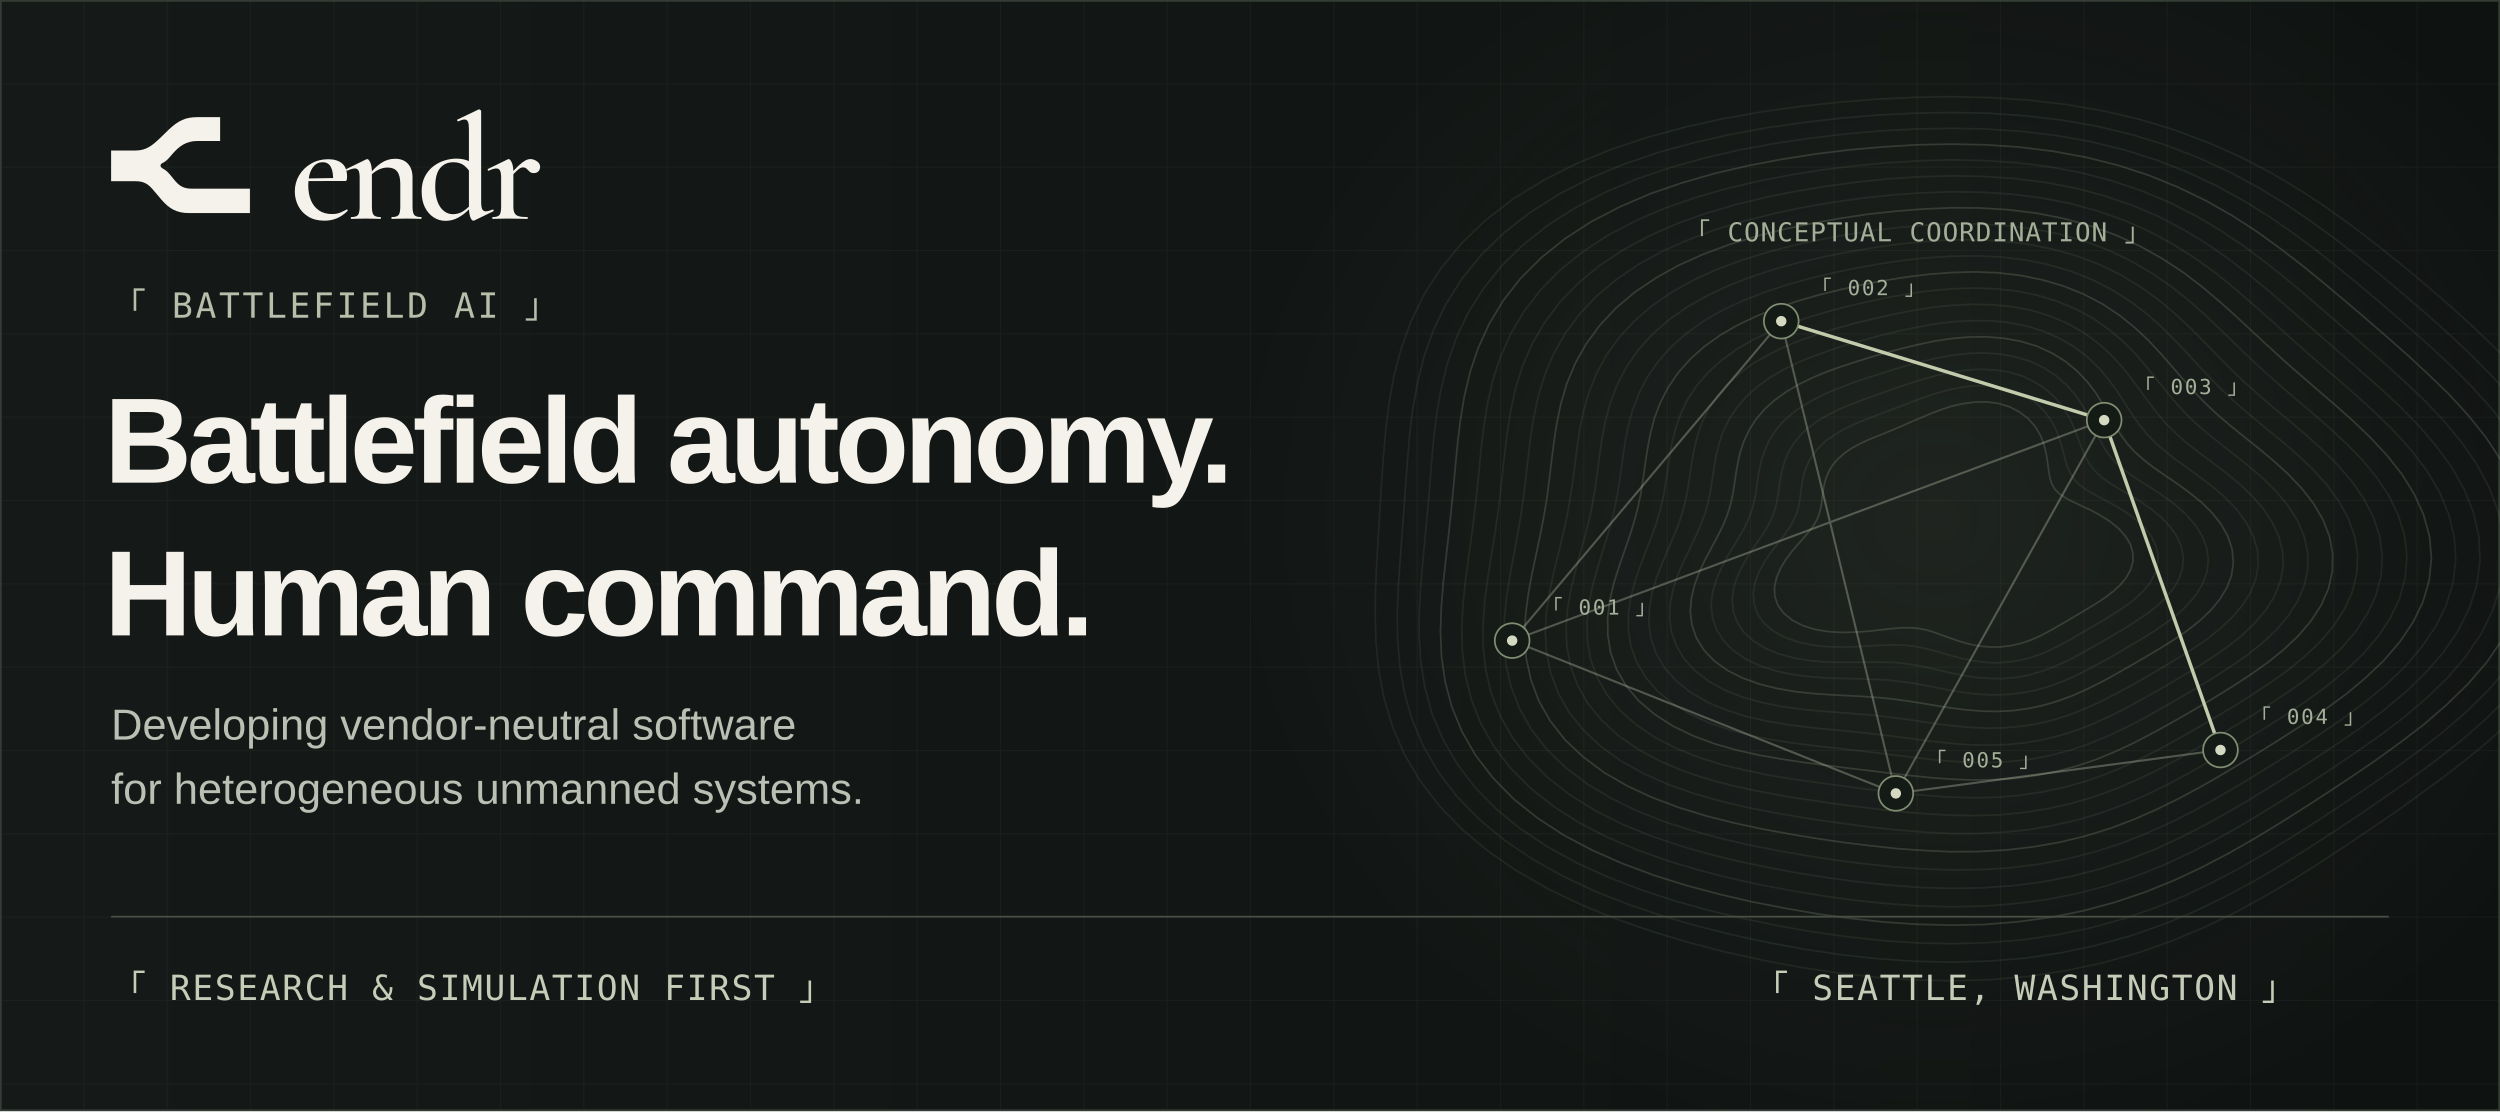
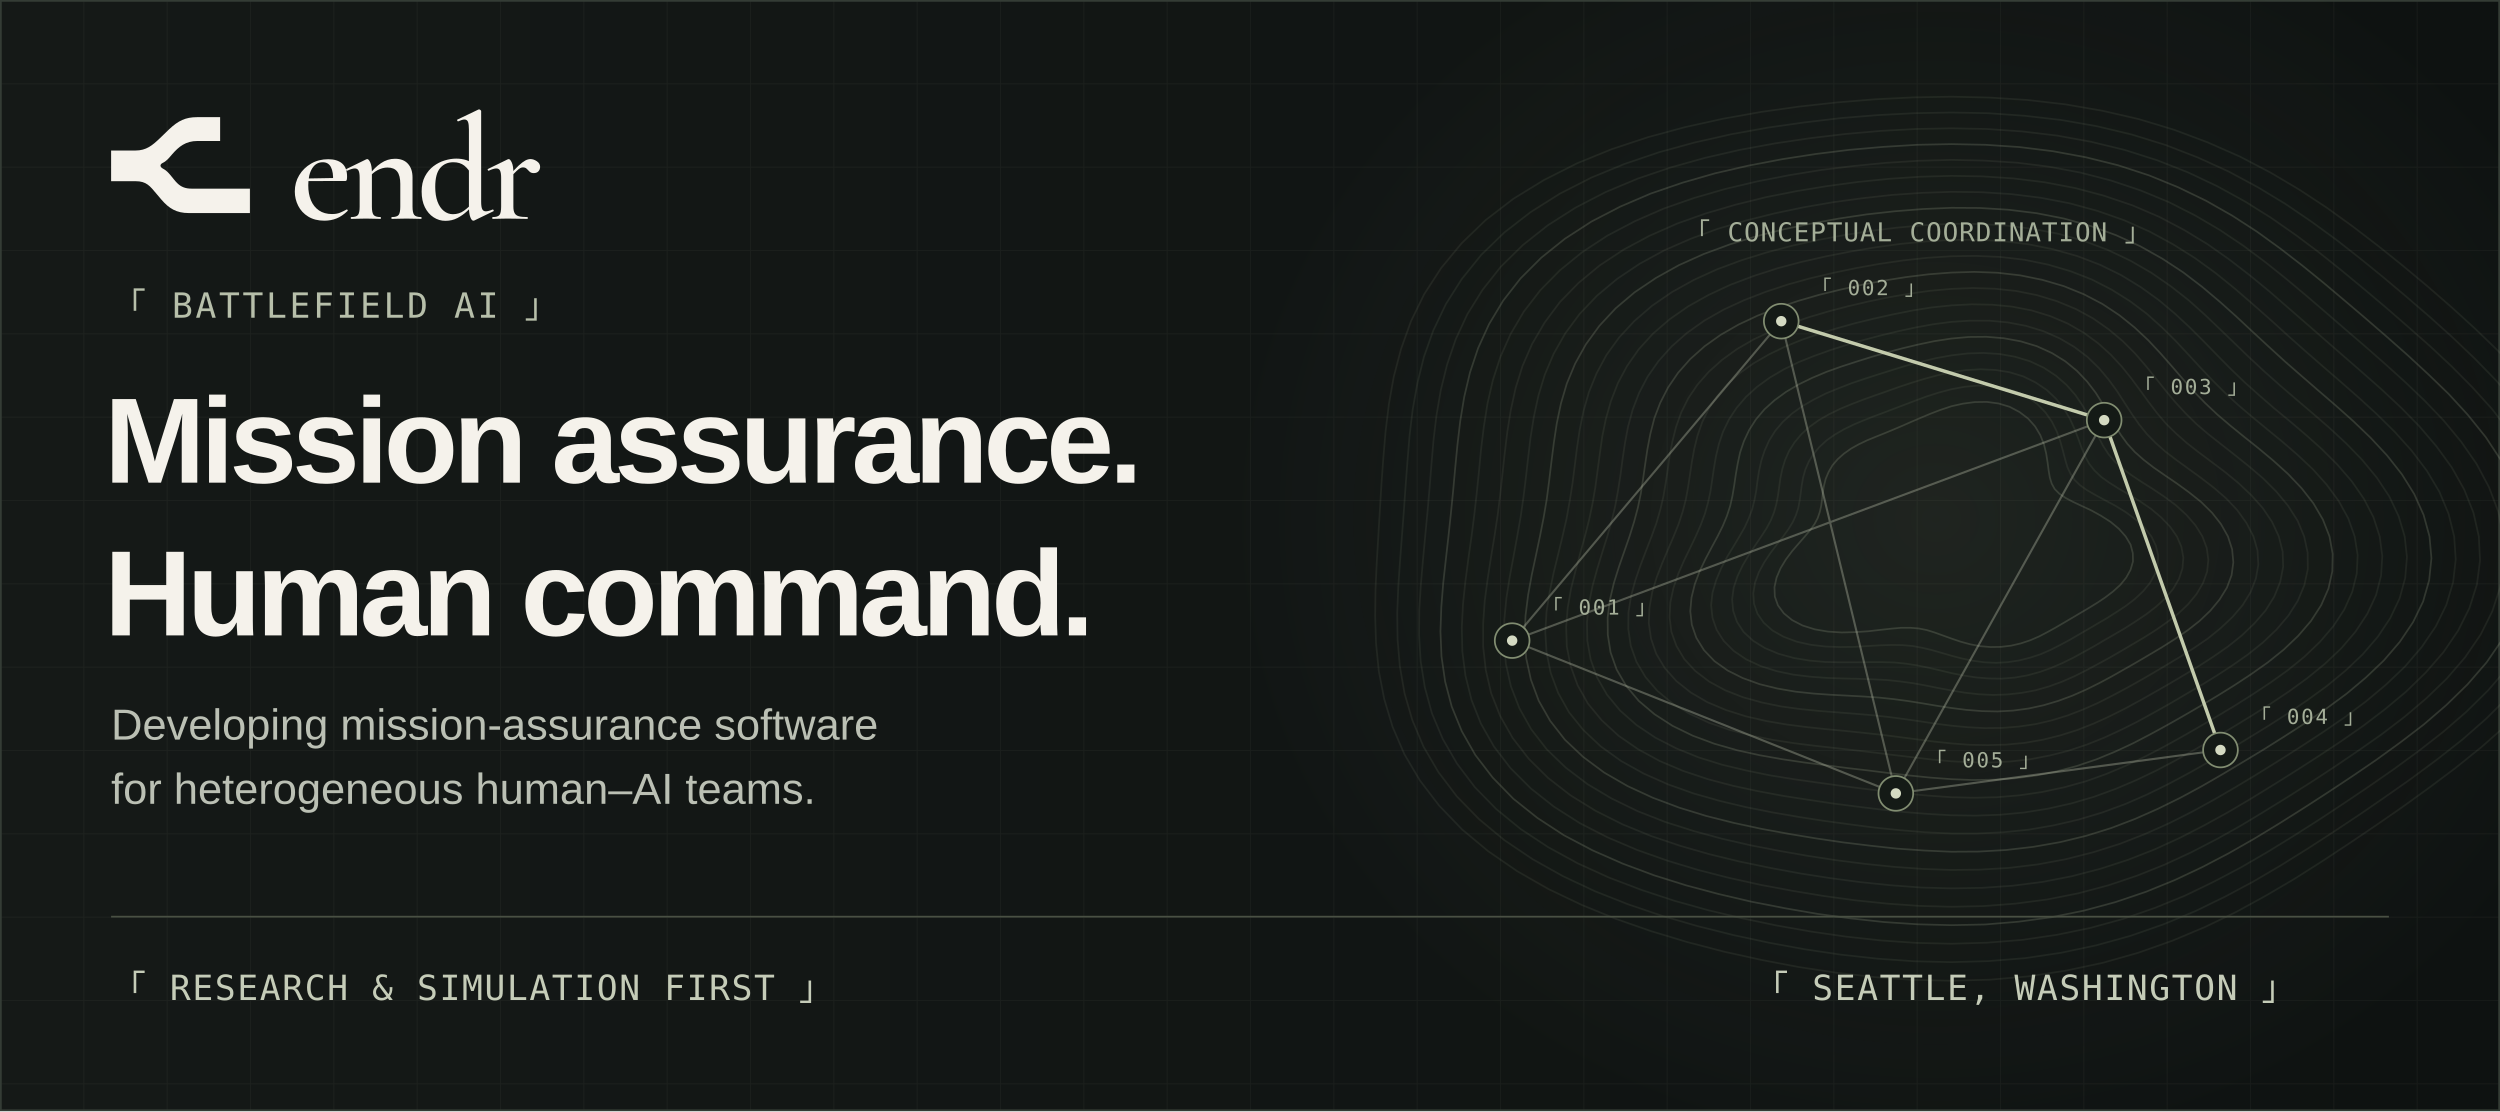
<svg xmlns="http://www.w3.org/2000/svg" width="1440" height="640" viewBox="0 0 1440 640" role="img" aria-labelledby="title desc">
  <defs>
    <linearGradient id="fade">
      <stop stop-color="#151917" />
      <stop offset="1" stop-color="#0e1211" />
    </linearGradient>
    <radialGradient id="wash">
      <stop stop-color="#7d8971" stop-opacity=".14" />
      <stop offset="1" stop-color="#7d8971" stop-opacity="0" />
    </radialGradient>
    <pattern id="grid" width="48" height="48" patternUnits="userSpaceOnUse">
      <path d="M48 0H0V48" fill="none" stroke="#e2e8d5" stroke-opacity=".045" />
    </pattern>
  </defs>
  <rect width="1440" height="640" fill="url(#fade)" />
  <rect x=".5" y=".5" width="1439" height="639" fill="url(#grid)" stroke="#343c35" />
  <g transform="translate(665 -6)">
    <ellipse cx="450" cy="305" rx="410" ry="370" fill="url(#wash)" />
    <polygon points="559.4,315.0 562.2,319.7 563.5,324.6 563.6,329.4 562.2,334.2 559.7,338.7 556.3,342.9 552.1,346.7 547.5,350.2 542.7,353.4 537.8,356.4 532.9,359.3 528.2,362.1 523.6,364.8 519.0,367.5 514.3,370.1 509.5,372.6 504.4,374.8 499.0,376.6 493.4,377.9 487.6,378.6 481.6,378.7 475.6,378.2 469.8,377.1 464.3,375.6 459.0,373.8 454.0,372.0 449.3,370.3 444.8,368.9 440.2,368.0 435.4,367.6 430.2,367.6 424.5,368.1 418.1,368.8 411.2,369.6 403.7,370.1 395.8,370.3 387.9,369.8 380.3,368.5 373.3,366.3 367.3,363.2 362.5,359.3 359.1,354.7 357.3,349.6 357.1,344.2 358.3,338.7 360.6,333.3 363.7,328.2 367.3,323.4 371.1,319.0 374.6,315.0 377.7,311.3 380.2,307.8 382.0,304.4 383.2,300.9 384.0,297.4 384.5,293.6 384.9,289.8 385.6,285.8 386.6,281.8 388.3,277.8 390.5,274.0 393.5,270.5 397.1,267.3 401.2,264.4 405.7,261.9 410.5,259.6 415.4,257.6 420.4,255.6 425.4,253.5 430.4,251.4 435.6,249.1 441.0,246.8 446.7,244.4 452.7,242.1 459.0,240.0 465.7,238.5 472.5,237.6 479.4,237.5 486.2,238.4 492.5,240.3 498.2,243.3 503.2,247.1 507.2,251.6 510.2,256.6 512.3,261.9 513.6,267.2 514.4,272.3 515.0,276.9 515.7,281.1 516.8,284.6 518.5,287.7 521.1,290.3 524.6,292.7 528.9,295.0 534.0,297.4 539.6,300.0 545.2,303.1 550.7,306.6 555.5,310.6 559.4,315.0" fill="none" stroke="#a4ad91" stroke-opacity="0.22" stroke-width="1" />
    <polygon points="574.2,315.0 576.8,320.4 578.1,325.9 577.8,331.4 576.2,336.8 573.3,341.9 569.4,346.6 564.7,351.0 559.5,355.0 554.0,358.6 548.5,362.1 543.0,365.3 537.6,368.5 532.4,371.5 527.1,374.6 521.7,377.5 516.2,380.3 510.5,382.8 504.4,384.8 498.1,386.4 491.5,387.4 484.8,387.8 478.1,387.5 471.5,386.6 465.1,385.3 459.0,383.7 453.2,382.0 447.6,380.4 442.1,379.1 436.6,378.1 430.9,377.6 424.8,377.5 418.2,377.7 411.0,378.1 403.3,378.6 395.0,378.7 386.5,378.4 378.0,377.4 369.9,375.6 362.4,372.8 356.0,369.2 350.9,364.7 347.3,359.5 345.3,353.7 344.9,347.7 345.9,341.6 348.1,335.6 351.2,329.9 354.8,324.5 358.5,319.6 362.1,315.0 365.2,310.7 367.7,306.6 369.5,302.6 370.8,298.6 371.6,294.4 372.2,290.1 372.8,285.6 373.6,281.0 374.9,276.4 376.9,271.8 379.6,267.5 383.0,263.4 387.2,259.6 391.9,256.3 397.1,253.3 402.6,250.6 408.3,248.2 414.1,245.9 420.0,243.7 426.0,241.4 432.1,239.1 438.4,236.7 444.9,234.3 451.8,232.1 459.0,230.2 466.5,228.8 474.2,228.1 481.9,228.3 489.4,229.4 496.4,231.6 502.9,234.7 508.5,238.8 513.2,243.6 516.9,248.9 519.7,254.5 521.7,260.1 523.2,265.5 524.5,270.5 525.8,275.0 527.6,278.9 529.9,282.4 533.1,285.5 537.2,288.4 542.1,291.2 547.6,294.2 553.6,297.4 559.6,301.1 565.2,305.3 570.2,309.9 574.2,315.0" fill="none" stroke="#a4ad91" stroke-opacity="0.1" stroke-width="1" />
    <polygon points="588.9,315.0 591.5,321.0 592.6,327.2 592.1,333.4 590.1,339.4 586.8,345.1 582.4,350.4 577.2,355.2 571.4,359.7 565.3,363.8 559.2,367.7 553.1,371.3 547.0,374.8 541.1,378.3 535.1,381.6 529.1,384.9 523.0,387.9 516.5,390.7 509.8,393.1 502.8,395.0 495.5,396.3 488.0,396.9 480.6,396.8 473.2,396.2 466.0,395.1 459.0,393.7 452.3,392.1 445.8,390.6 439.4,389.3 433.0,388.3 426.4,387.6 419.4,387.4 411.9,387.4 403.9,387.5 395.4,387.5 386.4,387.3 377.3,386.5 368.2,385.0 359.5,382.6 351.6,379.3 344.8,375.1 339.3,370.0 335.5,364.2 333.3,357.8 332.7,351.2 333.6,344.5 335.8,337.9 338.8,331.6 342.3,325.7 346.0,320.1 349.5,315.0 352.6,310.2 355.1,305.5 356.9,300.9 358.2,296.3 359.1,291.5 359.8,286.6 360.5,281.5 361.6,276.2 363.2,271.0 365.5,265.8 368.6,260.9 372.5,256.2 377.2,251.9 382.5,248.1 388.4,244.7 394.7,241.6 401.2,238.9 407.9,236.3 414.6,233.9 421.5,231.5 428.5,229.0 435.7,226.6 443.2,224.3 450.9,222.2 459.0,220.4 467.3,219.2 475.8,218.7 484.3,219.1 492.5,220.4 500.4,222.8 507.5,226.3 513.9,230.6 519.3,235.7 523.7,241.2 527.2,247.1 529.9,253.0 532.1,258.7 534.0,264.0 536.0,268.9 538.4,273.2 541.5,277.1 545.3,280.7 549.9,284.0 555.3,287.4 561.3,290.9 567.7,294.8 574.0,299.1 579.8,304.0 584.9,309.3 588.9,315.0" fill="none" stroke="#a4ad91" stroke-opacity="0.1" stroke-width="1" />
    <polygon points="603.6,315.0 606.1,321.7 607.0,328.5 606.3,335.3 603.9,341.9 600.2,348.2 595.3,354.1 589.6,359.5 583.2,364.4 576.6,369.0 569.8,373.3 563.0,377.3 556.4,381.2 549.8,385.0 543.2,388.6 536.5,392.2 529.7,395.6 522.6,398.7 515.2,401.4 507.5,403.6 499.5,405.1 491.3,406.0 483.1,406.3 474.9,405.9 466.8,405.0 459.0,403.7 451.4,402.3 444.0,400.8 436.7,399.5 429.4,398.5 421.9,397.7 414.0,397.3 405.7,397.0 396.8,396.8 387.5,396.5 377.9,395.8 368.0,394.6 358.4,392.6 349.2,389.7 340.8,385.8 333.6,380.9 327.9,375.2 323.8,368.8 321.4,361.9 320.6,354.6 321.4,347.4 323.5,340.2 326.4,333.3 329.8,326.8 333.5,320.7 336.9,315.0 340.0,309.6 342.4,304.3 344.3,299.2 345.6,293.9 346.6,288.6 347.3,283.0 348.2,277.3 349.5,271.4 351.4,265.6 354.0,259.8 357.5,254.2 361.9,249.0 367.2,244.2 373.2,239.9 379.8,236.1 386.8,232.6 394.1,229.6 401.6,226.7 409.3,224.1 417.1,221.6 425.0,219.1 433.1,216.6 441.4,214.4 450.1,212.3 459.0,210.7 468.2,209.6 477.4,209.3 486.7,209.9 495.7,211.5 504.3,214.1 512.2,217.8 519.2,222.4 525.3,227.7 530.4,233.5 534.6,239.7 538.0,245.8 540.9,251.8 543.6,257.5 546.3,262.7 549.4,267.5 553.0,271.8 557.5,275.8 562.7,279.7 568.6,283.6 575.1,287.7 581.8,292.2 588.4,297.1 594.4,302.6 599.6,308.6 603.6,315.0" fill="none" stroke="#a4ad91" stroke-opacity="0.1" stroke-width="1" />
    <polygon points="618.3,315.0 620.7,322.4 621.4,329.9 620.4,337.3 617.7,344.5 613.5,351.3 608.2,357.7 601.9,363.7 595.0,369.1 587.7,374.1 580.3,378.8 572.9,383.2 565.6,387.5 558.4,391.6 551.2,395.7 543.9,399.6 536.4,403.3 528.7,406.7 520.6,409.7 512.2,412.2 503.5,414.1 494.6,415.3 485.6,415.8 476.6,415.6 467.7,414.9 459.0,413.8 450.5,412.5 442.2,411.1 434.0,409.8 425.8,408.7 417.3,407.8 408.6,407.2 399.4,406.7 389.7,406.2 379.7,405.5 369.3,404.4 358.8,402.6 348.6,400.1 338.9,396.6 330.1,392.2 322.5,386.8 316.5,380.5 312.1,373.4 309.5,365.9 308.6,358.1 309.3,350.2 311.2,342.5 314.0,335.0 317.4,327.9 320.9,321.3 324.3,315.0 327.3,309.0 329.7,303.2 331.6,297.4 332.9,291.6 333.9,285.6 334.8,279.4 335.9,273.1 337.3,266.6 339.5,260.1 342.5,253.7 346.4,247.6 351.3,241.8 357.2,236.5 363.8,231.7 371.1,227.4 378.9,223.6 387.0,220.2 395.4,217.2 404.0,214.4 412.6,211.7 421.5,209.1 430.5,206.7 439.7,204.5 449.2,202.5 459.0,201.0 469.0,200.1 479.1,200.0 489.1,200.8 498.9,202.6 508.2,205.4 516.8,209.3 524.6,214.1 531.4,219.7 537.2,225.8 542.1,232.2 546.2,238.7 549.9,245.0 553.2,251.0 556.6,256.5 560.4,261.7 564.7,266.4 569.8,270.9 575.5,275.3 582.0,279.8 588.9,284.5 595.9,289.6 602.8,295.1 609.1,301.3 614.3,307.9 618.3,315.0" fill="none" stroke="#a4ad91" stroke-opacity="0.22" stroke-width="1" />
    <polygon points="633.0,315.0 635.3,323.0 635.8,331.2 634.4,339.2 631.4,347.0 626.8,354.5 620.9,361.4 614.1,367.8 606.7,373.8 598.8,379.2 590.8,384.3 582.8,389.1 574.9,393.8 567.1,398.3 559.2,402.7 551.3,406.9 543.2,411.0 534.8,414.7 526.0,418.1 516.9,420.9 507.5,423.1 497.9,424.5 488.1,425.3 478.3,425.4 468.6,424.9 459.0,424.0 449.6,422.8 440.4,421.4 431.3,420.1 422.1,418.9 412.8,417.9 403.2,417.1 393.1,416.3 382.7,415.5 371.8,414.4 360.8,412.9 349.7,410.6 338.9,407.6 328.7,403.6 319.5,398.6 311.5,392.5 305.2,385.7 300.6,378.0 297.7,369.9 296.7,361.5 297.1,353.1 298.9,344.7 301.6,336.7 304.9,329.1 308.4,321.9 311.7,315.0 314.6,308.4 317.0,302.0 318.8,295.6 320.2,289.2 321.2,282.6 322.2,275.8 323.4,268.8 325.1,261.7 327.5,254.6 330.9,247.6 335.3,240.9 340.7,234.6 347.1,228.8 354.4,223.5 362.4,218.8 371.0,214.6 380.0,211.0 389.2,207.7 398.6,204.7 408.2,201.9 418.0,199.3 427.9,196.9 438.0,194.7 448.4,192.8 459.0,191.4 469.8,190.7 480.7,190.7 491.5,191.7 502.0,193.7 512.1,196.8 521.4,200.9 529.9,205.9 537.5,211.7 544.0,218.0 549.6,224.7 554.5,231.4 558.8,238.1 562.9,244.4 567.0,250.3 571.5,255.9 576.5,261.0 582.1,266.0 588.5,270.9 595.4,275.9 602.7,281.2 610.1,286.9 617.3,293.1 623.7,299.9 629.0,307.3 633.0,315.0" fill="none" stroke="#a4ad91" stroke-opacity="0.1" stroke-width="1" />
    <polygon points="647.6,315.0 649.8,323.7 650.1,332.5 648.4,341.2 645.0,349.6 640.0,357.6 633.6,365.0 626.3,372.0 618.3,378.4 609.8,384.3 601.3,389.8 592.7,395.0 584.1,400.1 575.7,404.9 567.2,409.7 558.7,414.3 549.9,418.7 540.9,422.8 531.5,426.5 521.7,429.6 511.6,432.1 501.2,433.9 490.6,434.9 480.0,435.2 469.4,435.0 459.0,434.2 448.7,433.1 438.6,431.8 428.6,430.5 418.5,429.2 408.2,428.1 397.7,427.0 386.9,426.0 375.6,424.8 364.0,423.3 352.3,421.3 340.6,418.6 329.2,415.0 318.5,410.5 308.9,404.9 300.6,398.3 293.9,390.8 289.0,382.6 286.0,373.9 284.7,364.9 285.1,355.9 286.7,347.0 289.3,338.4 292.5,330.2 295.8,322.4 299.0,315.0 301.9,307.8 304.2,300.8 306.0,293.9 307.3,286.8 308.4,279.6 309.5,272.2 310.9,264.5 312.8,256.8 315.5,249.1 319.2,241.5 324.1,234.2 330.0,227.3 337.0,221.0 345.0,215.3 353.8,210.2 363.1,205.7 372.9,201.7 383.0,198.2 393.4,195.0 403.8,192.1 414.5,189.5 425.3,187.1 436.3,184.9 447.5,183.1 459.0,181.9 470.6,181.3 482.3,181.5 493.9,182.6 505.2,184.8 516.0,188.1 526.1,192.4 535.3,197.7 543.5,203.7 550.8,210.3 557.2,217.2 562.8,224.2 567.9,231.1 572.7,237.7 577.5,244.0 582.6,250.0 588.3,255.6 594.5,261.1 601.4,266.5 608.9,272.1 616.6,277.9 624.4,284.3 631.7,291.2 638.3,298.6 643.7,306.6 647.6,315.0" fill="none" stroke="#a4ad91" stroke-opacity="0.1" stroke-width="1" />
    <polygon points="662.2,315.0 664.2,324.3 664.3,333.8 662.3,343.1 658.5,352.1 653.1,360.6 646.2,368.7 638.4,376.1 629.8,383.0 620.8,389.3 611.6,395.3 602.5,400.9 593.3,406.3 584.3,411.6 575.2,416.7 566.1,421.7 556.7,426.4 547.0,430.9 537.0,434.9 526.5,438.4 515.6,441.2 504.5,443.3 493.2,444.6 481.7,445.2 470.3,445.1 459.0,444.5 447.8,443.5 436.8,442.2 425.8,440.9 414.8,439.5 403.7,438.2 392.3,436.9 380.6,435.6 368.6,434.1 356.3,432.2 343.8,429.7 331.5,426.5 319.6,422.4 308.5,417.3 298.4,411.2 289.7,404.0 282.8,396.0 277.6,387.2 274.3,377.9 272.9,368.3 273.0,358.7 274.5,349.3 277.0,340.1 280.0,331.4 283.2,323.0 286.3,315.0 289.1,307.3 291.3,299.7 293.1,292.1 294.4,284.4 295.6,276.6 296.7,268.5 298.3,260.3 300.4,251.9 303.4,243.5 307.5,235.3 312.8,227.5 319.3,220.1 327.0,213.2 335.6,207.0 345.1,201.5 355.3,196.7 365.9,192.5 376.9,188.7 388.1,185.4 399.5,182.4 411.0,179.7 422.7,177.3 434.6,175.2 446.7,173.5 459.0,172.4 471.4,171.9 483.9,172.3 496.3,173.6 508.3,176.0 519.8,179.5 530.7,184.0 540.6,189.4 549.6,195.7 557.7,202.5 564.8,209.6 571.1,216.9 576.9,224.1 582.5,231.1 588.0,237.7 593.9,244.1 600.1,250.2 607.0,256.1 614.5,262.0 622.4,268.2 630.5,274.7 638.6,281.6 646.2,289.2 652.9,297.3 658.4,305.9 662.2,315.0" fill="none" stroke="#a4ad91" stroke-opacity="0.1" stroke-width="1" />
    <polygon points="676.8,315.0 678.6,325.0 678.4,335.1 676.2,345.0 672.0,354.6 666.1,363.7 658.8,372.2 650.4,380.2 641.3,387.5 631.7,394.3 622.0,400.7 612.2,406.8 602.5,412.6 592.9,418.2 583.2,423.7 573.5,429.0 563.5,434.2 553.2,439.0 542.5,443.4 531.3,447.2 519.8,450.3 507.9,452.7 495.7,454.3 483.5,455.1 471.2,455.3 459.0,454.8 446.9,453.9 435.0,452.7 423.1,451.3 411.2,449.8 399.1,448.4 386.9,446.8 374.3,445.2 361.5,443.3 348.5,441.0 335.4,438.1 322.5,434.4 310.1,429.8 298.4,424.1 288.0,417.4 278.9,409.7 271.7,401.1 266.2,391.7 262.7,381.8 261.1,371.7 261.0,361.6 262.3,351.5 264.6,341.8 267.5,332.5 270.6,323.6 273.6,315.0 276.2,306.7 278.4,298.5 280.1,290.3 281.4,282.0 282.6,273.5 283.9,264.8 285.6,255.9 287.9,246.9 291.3,238.0 295.8,229.2 301.6,220.7 308.6,212.8 316.9,205.4 326.2,198.8 336.5,192.9 347.4,187.8 358.9,183.3 370.8,179.3 382.9,175.8 395.2,172.8 407.6,170.0 420.2,167.6 432.9,165.6 445.9,164.0 459.0,163.0 472.2,162.6 485.5,163.1 498.6,164.6 511.4,167.2 523.7,170.8 535.3,175.5 546.0,181.1 555.8,187.6 564.5,194.6 572.4,202.0 579.5,209.6 586.1,217.1 592.4,224.4 598.6,231.4 605.1,238.1 612.1,244.7 619.6,251.1 627.6,257.6 636.0,264.3 644.5,271.4 652.9,279.0 660.7,287.2 667.5,295.9 673.0,305.3 676.8,315.0" fill="none" stroke="#a4ad91" stroke-opacity="0.22" stroke-width="1" />
    <polygon points="691.3,315.0 693.0,325.7 692.5,336.4 689.9,346.9 685.3,357.1 679.0,366.7 671.2,375.8 662.3,384.3 652.7,392.1 642.6,399.3 632.3,406.1 622.0,412.6 611.7,418.8 601.5,424.8 591.2,430.7 580.9,436.4 570.3,441.9 559.4,447.1 548.0,451.9 536.2,456.1 523.9,459.5 511.2,462.2 498.3,464.1 485.2,465.2 472.1,465.5 459.0,465.2 446.0,464.3 433.1,463.2 420.3,461.7 407.5,460.2 394.6,458.5 381.5,456.7 368.1,454.8 354.5,452.6 340.8,449.8 327.0,446.5 313.5,442.3 300.6,437.1 288.5,430.9 277.6,423.6 268.2,415.3 260.6,406.1 254.9,396.2 251.2,385.8 249.3,375.1 249.1,364.4 250.2,353.8 252.3,343.5 255.0,333.7 257.9,324.2 260.8,315.0 263.3,306.1 265.4,297.3 267.0,288.5 268.4,279.6 269.6,270.5 271.0,261.1 272.8,251.6 275.4,242.0 279.1,232.4 284.0,223.0 290.3,214.0 297.9,205.5 306.8,197.7 316.8,190.6 327.9,184.3 339.6,178.9 352.0,174.1 364.7,169.9 377.7,166.3 390.8,163.2 404.2,160.4 417.6,158.0 431.3,156.0 445.0,154.5 459.0,153.6 473.1,153.4 487.1,154.0 501.0,155.6 514.6,158.4 527.6,162.2 539.9,167.0 551.4,172.9 561.9,179.5 571.5,186.7 580.1,194.4 588.0,202.2 595.3,210.0 602.3,217.6 609.3,225.0 616.5,232.2 624.1,239.2 632.2,246.1 640.7,253.1 649.6,260.4 658.5,268.1 667.2,276.3 675.2,285.2 682.1,294.6 687.6,304.6 691.3,315.0" fill="none" stroke="#a4ad91" stroke-opacity="0.1" stroke-width="1" />
    <polygon points="705.7,315.0 707.2,326.3 706.5,337.6 703.6,348.8 698.6,359.5 691.8,369.8 683.6,379.4 674.2,388.3 664.0,396.6 653.4,404.3 642.6,411.5 631.7,418.4 620.9,425.0 610.1,431.4 599.3,437.7 588.3,443.9 577.1,449.8 565.6,455.3 553.6,460.4 541.0,465.0 528.0,468.8 514.6,471.8 500.9,474.0 487.0,475.3 473.0,475.8 459.0,475.6 445.1,474.8 431.3,473.7 417.6,472.2 403.8,470.5 390.0,468.7 376.1,466.6 361.9,464.4 347.5,461.7 333.1,458.6 318.7,454.8 304.6,450.1 291.1,444.4 278.6,437.6 267.3,429.8 257.6,420.9 249.6,411.2 243.7,400.7 239.7,389.7 237.5,378.5 237.1,367.2 238.0,356.1 239.9,345.2 242.5,334.8 245.2,324.7 247.9,315.0 250.3,305.5 252.3,296.1 253.9,286.7 255.2,277.1 256.5,267.4 257.9,257.4 260.0,247.2 262.9,237.0 266.9,226.7 272.2,216.8 278.9,207.2 287.1,198.2 296.7,189.9 307.5,182.4 319.3,175.8 331.8,170.0 345.0,165.0 358.6,160.6 372.5,156.9 386.6,153.7 400.8,150.9 415.1,148.5 429.6,146.5 444.2,145.1 459.0,144.2 473.9,144.1 488.7,144.9 503.4,146.7 517.7,149.6 531.5,153.5 544.6,158.5 556.8,164.5 568.1,171.4 578.4,178.8 587.8,186.7 596.4,194.7 604.5,202.8 612.3,210.8 620.0,218.6 627.9,226.2 636.2,233.6 644.8,241.1 653.9,248.6 663.2,256.5 672.5,264.8 681.4,273.7 689.6,283.2 696.6,293.3 702.1,303.9 705.7,315.0" fill="none" stroke="#a4ad91" stroke-opacity="0.1" stroke-width="1" />
    <polygon points="720.1,315.0 721.4,326.9 720.4,338.9 717.2,350.6 711.8,362.0 704.6,372.8 695.9,382.9 686.0,392.3 675.3,401.1 664.2,409.2 652.8,416.9 641.4,424.2 630.0,431.2 618.7,438.1 607.3,444.8 595.8,451.3 584.0,457.6 571.8,463.6 559.2,469.1 545.9,474.0 532.2,478.1 518.0,481.4 503.5,483.9 488.7,485.4 473.9,486.1 459.0,486.1 444.2,485.4 429.5,484.2 414.8,482.7 400.2,480.8 385.5,478.8 370.7,476.5 355.7,473.9 340.6,470.9 325.5,467.3 310.4,463.0 295.8,457.8 281.8,451.6 268.7,444.3 257.0,435.9 247.0,426.5 238.7,416.2 232.5,405.1 228.2,393.6 225.8,381.8 225.1,370.0 225.8,358.3 227.6,347.0 229.9,335.9 232.5,325.3 235.0,315.0 237.3,304.9 239.1,294.9 240.7,284.9 242.0,274.7 243.3,264.3 244.9,253.6 247.1,242.8 250.2,231.9 254.6,221.1 260.3,210.5 267.6,200.4 276.4,190.9 286.6,182.1 298.1,174.2 310.7,167.2 324.1,161.1 338.1,155.9 352.6,151.4 367.4,147.5 382.3,144.2 397.4,141.4 412.6,139.0 427.9,137.1 443.4,135.7 459.0,134.9 474.6,135.0 490.3,135.9 505.7,137.8 520.8,140.7 535.4,144.8 549.2,150.0 562.2,156.2 574.3,163.2 585.4,170.9 595.6,178.9 605.0,187.3 613.8,195.7 622.4,204.0 630.8,212.1 639.4,220.1 648.3,228.0 657.6,236.0 667.1,244.1 676.9,252.6 686.5,261.5 695.7,271.0 704.1,281.2 711.2,291.9 716.6,303.3 720.1,315.0" fill="none" stroke="#a4ad91" stroke-opacity="0.1" stroke-width="1" />
    <polygon points="734.4,315.0 735.5,327.6 734.2,340.2 730.7,352.5 724.9,364.4 717.3,375.7 708.1,386.4 697.7,396.3 686.6,405.6 674.9,414.2 663.0,422.3 651.1,430.0 639.2,437.5 627.3,444.7 615.4,451.8 603.3,458.8 590.9,465.5 578.1,471.8 564.8,477.7 550.9,483.0 536.4,487.5 521.5,491.1 506.1,493.8 490.5,495.6 474.8,496.5 459.0,496.6 443.3,495.9 427.6,494.8 412.1,493.1 396.5,491.2 380.9,488.9 365.3,486.3 349.5,483.4 333.7,480.0 317.8,476.0 302.2,471.2 287.0,465.5 272.5,458.8 259.0,451.0 246.9,442.0 236.4,432.1 227.9,421.2 221.3,409.6 216.8,397.5 214.1,385.2 213.2,372.8 213.7,360.6 215.2,348.7 217.3,337.1 219.7,325.9 222.0,315.0 224.1,304.3 225.9,293.7 227.3,283.0 228.6,272.2 230.0,261.1 231.7,249.9 234.1,238.4 237.5,226.9 242.3,215.4 248.5,204.3 256.3,193.6 265.6,183.6 276.5,174.4 288.8,166.1 302.1,158.7 316.4,152.3 331.3,146.8 346.6,142.1 362.3,138.1 378.1,134.8 394.1,131.9 410.1,129.5 426.3,127.7 442.6,126.4 459.0,125.7 475.4,125.8 491.8,126.8 508.1,128.8 523.9,131.9 539.3,136.2 553.9,141.5 567.7,147.8 580.5,155.0 592.4,162.8 603.4,171.2 613.6,179.8 623.2,188.4 632.5,197.1 641.7,205.6 651.0,214.1 660.5,222.4 670.3,230.9 680.4,239.6 690.5,248.6 700.5,258.2 710.0,268.4 718.5,279.2 725.6,290.6 731.0,302.6 734.4,315.0" fill="none" stroke="#a4ad91" stroke-opacity="0.22" stroke-width="1" />
    <polygon points="748.6,315.0 749.5,328.2 748.0,341.4 744.1,354.4 738.0,366.8 729.9,378.7 720.3,389.9 709.4,400.3 697.8,410.0 685.6,419.1 673.2,427.6 660.7,435.8 648.3,443.7 635.9,451.4 623.5,458.9 610.8,466.3 597.9,473.4 584.4,480.2 570.5,486.4 555.9,492.1 540.7,496.9 524.9,500.9 508.8,503.9 492.3,505.9 475.7,506.9 459.0,507.1 442.4,506.5 425.8,505.3 409.3,503.6 392.8,501.5 376.4,499.0 359.9,496.1 343.4,492.9 326.8,489.1 310.3,484.6 294.0,479.4 278.2,473.2 263.2,465.9 249.3,457.6 236.8,448.1 225.9,437.6 217.0,426.1 210.2,414.0 205.3,401.4 202.4,388.5 201.3,375.6 201.5,362.9 202.7,350.4 204.6,338.3 206.8,326.5 208.9,315.0 210.9,303.7 212.5,292.5 213.9,281.2 215.2,269.7 216.6,258.0 218.5,246.1 221.1,234.0 224.8,221.8 229.9,209.8 236.6,198.0 244.9,186.8 254.9,176.3 266.5,166.6 279.5,157.9 293.6,150.2 308.7,143.6 324.4,137.8 340.7,133.0 357.2,128.9 373.9,125.4 390.7,122.5 407.6,120.2 424.7,118.3 441.8,117.1 459.0,116.5 476.2,116.7 493.4,117.8 510.4,119.9 527.1,123.1 543.2,127.5 558.6,132.9 573.2,139.4 586.8,146.8 599.5,154.8 611.2,163.3 622.2,172.2 632.6,181.2 642.7,190.1 652.6,199.1 662.6,208.0 672.7,216.8 683.1,225.8 693.7,235.1 704.2,244.7 714.5,254.9 724.2,265.7 732.9,277.2 740.1,289.3 745.4,302.0 748.6,315.0" fill="none" stroke="#a4ad91" stroke-opacity="0.1" stroke-width="1" />
    <polygon points="762.8,315.0 763.5,328.9 761.7,342.7 757.4,356.2 750.9,369.2 742.4,381.7 732.3,393.3 721.0,404.3 708.9,414.4 696.3,424.0 683.4,433.0 670.4,441.6 657.5,449.9 644.6,458.0 631.6,466.0 618.4,473.8 604.8,481.3 590.8,488.5 576.2,495.2 560.9,501.2 544.9,506.4 528.4,510.7 511.4,514.0 494.1,516.2 476.6,517.4 459.0,517.7 441.4,517.2 423.9,515.9 406.5,514.1 389.2,511.8 371.9,509.1 354.6,505.9 337.2,502.3 319.9,498.1 302.8,493.2 285.9,487.5 269.5,480.8 254.0,473.0 239.6,464.1 226.7,454.1 215.5,443.0 206.3,431.1 199.1,418.4 193.9,405.3 190.8,391.9 189.3,378.4 189.3,365.1 190.2,352.1 191.9,339.4 193.8,327.1 195.8,315.0 197.6,303.1 199.1,291.2 200.4,279.3 201.7,267.2 203.2,254.8 205.2,242.3 208.0,229.5 212.0,216.7 217.5,204.1 224.7,191.8 233.5,180.0 244.2,169.0 256.4,158.9 270.2,149.8 285.1,141.8 301.0,134.8 317.6,128.9 334.7,123.9 352.1,119.6 369.7,116.1 387.4,113.2 405.2,110.8 423.1,109.0 441.0,107.8 459.0,107.3 477.0,107.6 495.0,108.8 512.8,111.0 530.2,114.3 547.1,118.8 563.3,124.3 578.7,130.9 593.1,138.5 606.6,146.7 619.1,155.5 630.9,164.6 642.1,173.8 652.9,183.2 663.6,192.5 674.2,201.8 685.0,211.2 695.9,220.7 707.0,230.5 718.0,240.8 728.6,251.6 738.4,263.1 747.2,275.2 754.4,288.0 759.7,301.3 762.8,315.0" fill="none" stroke="#a4ad91" stroke-opacity="0.1" stroke-width="1" />
    <polygon points="776.9,315.0 777.3,329.5 775.2,343.9 770.6,358.0 763.8,371.6 754.9,384.6 744.4,396.8 732.6,408.2 720.0,418.9 706.9,428.9 693.5,438.3 680.1,447.4 666.7,456.2 653.3,464.7 639.7,473.1 626.0,481.4 611.9,489.3 597.2,496.9 581.9,504.0 565.9,510.4 549.2,516.0 531.9,520.6 514.1,524.1 495.9,526.5 477.5,527.9 459.0,528.3 440.5,527.8 422.1,526.5 403.8,524.6 385.5,522.1 367.4,519.1 349.2,515.7 331.1,511.7 313.1,507.1 295.3,501.7 277.8,495.5 260.9,488.3 244.9,480.1 230.0,470.6 216.7,460.1 205.1,448.5 195.5,436.0 188.0,422.8 182.6,409.2 179.1,395.2 177.3,381.2 177.0,367.4 177.7,353.8 179.1,340.6 180.8,327.7 182.6,315.0 184.2,302.5 185.6,290.0 186.9,277.4 188.1,264.7 189.7,251.7 191.8,238.4 194.9,225.0 199.2,211.6 205.1,198.4 212.7,185.5 222.2,173.2 233.5,161.7 246.4,151.2 260.9,141.7 276.7,133.4 293.4,126.1 310.9,120.0 328.9,114.8 347.1,110.5 365.6,106.9 384.1,103.9 402.7,101.6 421.4,99.8 440.2,98.6 459.0,98.1 477.8,98.5 496.6,99.7 515.1,102.0 533.3,105.4 551.0,110.0 568.0,115.7 584.2,122.4 599.4,130.1 613.7,138.5 627.1,147.5 639.7,156.9 651.7,166.5 663.3,176.2 674.6,185.9 685.9,195.7 697.3,205.5 708.8,215.6 720.3,226.0 731.7,236.9 742.6,248.3 752.6,260.4 761.5,273.2 768.7,286.7 774.0,300.7 776.9,315.0" fill="none" stroke="#a4ad91" stroke-opacity="0.1" stroke-width="1" />
    <polygon points="790.9,315.0 791.1,330.1 788.7,345.1 783.8,359.8 776.6,374.0 767.3,387.5 756.3,400.2 744.1,412.1 731.1,423.3 717.5,433.7 703.7,443.7 689.8,453.2 675.9,462.4 662.0,471.4 647.9,480.3 633.6,489.0 618.9,497.4 603.6,505.4 587.7,512.9 571.0,519.7 553.5,525.6 535.4,530.5 516.8,534.3 497.7,536.9 478.4,538.5 459.0,538.9 439.6,538.4 420.2,537.1 401.0,535.0 381.9,532.4 362.9,529.1 343.9,525.4 325.1,521.0 306.3,516.0 287.8,510.2 269.8,503.5 252.3,495.8 235.8,487.1 220.5,477.1 206.7,466.1 194.8,453.9 184.8,440.9 177.0,427.2 171.2,413.0 167.4,398.6 165.3,384.1 164.7,369.7 165.2,355.6 166.3,341.8 167.8,328.3 169.3,315.0 170.7,301.9 172.0,288.8 173.2,275.5 174.5,262.1 176.1,248.5 178.4,234.6 181.7,220.6 186.4,206.5 192.7,192.7 200.8,179.2 210.8,166.4 222.8,154.4 236.4,143.5 251.7,133.6 268.3,125.0 285.8,117.5 304.2,111.2 323.0,105.8 342.1,101.4 361.5,97.7 380.9,94.7 400.3,92.3 419.8,90.6 439.4,89.4 459.0,89.0 478.6,89.4 498.1,90.7 517.5,93.1 536.5,96.6 555.0,101.2 572.8,107.0 589.7,113.9 605.8,121.7 620.9,130.3 635.1,139.5 648.5,149.2 661.3,159.1 673.6,169.1 685.7,179.3 697.7,189.5 709.7,199.9 721.7,210.5 733.6,221.5 745.4,232.9 756.5,245.0 766.8,257.8 775.7,271.3 783.0,285.4 788.1,300.0 790.9,315.0" fill="none" stroke="#a4ad91" stroke-opacity="0.22" stroke-width="1" />
    <polygon points="804.8,315.0 804.8,330.7 802.1,346.4 796.9,361.7 789.3,376.4 779.6,390.4 768.2,403.6 755.6,416.0 742.1,427.7 728.1,438.6 713.9,449.0 699.5,459.0 685.1,468.7 670.7,478.2 656.1,487.5 641.3,496.6 626.0,505.5 610.1,513.9 593.5,521.9 576.1,529.0 557.9,535.3 539.0,540.5 519.5,544.5 499.6,547.4 479.3,549.0 459.0,549.6 438.7,549.1 418.4,547.7 398.3,545.5 378.3,542.6 358.4,539.1 338.7,535.0 319.0,530.3 299.6,524.9 280.5,518.6 261.8,511.5 243.8,503.3 226.8,494.0 211.0,483.6 196.8,472.0 184.5,459.4 174.2,445.8 166.0,431.6 159.8,416.9 155.7,401.9 153.3,386.9 152.4,372.0 152.5,357.3 153.4,342.9 154.6,328.9 155.9,315.0 157.2,301.3 158.4,287.5 159.5,273.6 160.7,259.6 162.4,245.3 164.9,230.7 168.5,216.1 173.5,201.4 180.2,187.0 188.9,173.0 199.5,159.6 212.1,147.2 226.5,135.8 242.5,125.6 259.9,116.6 278.3,108.9 297.5,102.4 317.2,96.9 337.2,92.3 357.4,88.6 377.6,85.6 397.9,83.2 418.2,81.4 438.6,80.3 459.0,79.9 479.4,80.3 499.7,81.7 519.9,84.1 539.6,87.7 558.9,92.4 577.5,98.3 595.3,105.3 612.2,113.3 628.2,122.1 643.2,131.5 657.4,141.4 671.0,151.6 684.0,162.0 696.8,172.6 709.5,183.3 722.0,194.2 734.6,205.3 747.0,216.9 759.0,229.0 770.5,241.7 780.9,255.2 789.9,269.3 797.2,284.1 802.2,299.4 804.8,315.0" fill="none" stroke="#a4ad91" stroke-opacity="0.1" stroke-width="1" />
    <polygon points="818.7,315.0 818.4,331.4 815.5,347.6 809.9,363.4 801.9,378.7 791.8,393.3 780.1,407.0 767.1,419.9 753.2,432.1 738.7,443.5 724.0,454.4 709.2,464.8 694.4,475.0 679.5,484.9 664.4,494.7 649.0,504.3 633.2,513.6 616.6,522.5 599.3,530.9 581.2,538.4 562.3,545.0 542.5,550.5 522.2,554.8 501.4,557.9 480.3,559.6 459.0,560.2 437.7,559.7 416.5,558.2 395.5,555.9 374.6,552.8 353.9,549.0 333.4,544.6 313.0,539.5 292.9,533.7 273.1,527.0 253.8,519.4 235.3,510.7 217.8,500.9 201.6,490.0 187.0,477.9 174.2,464.8 163.5,450.7 154.9,436.0 148.5,420.8 144.0,405.3 141.3,389.7 140.0,374.3 139.8,359.1 140.4,344.1 141.4,329.5 142.5,315.0 143.6,300.6 144.6,286.3 145.7,271.7 146.9,257.0 148.7,242.0 151.4,226.8 155.2,211.5 160.6,196.3 167.8,181.2 177.0,166.7 188.2,152.8 201.5,139.9 216.6,128.2 233.4,117.6 251.6,108.3 270.8,100.4 290.9,93.6 311.4,88.0 332.3,83.3 353.3,79.5 374.4,76.5 395.5,74.0 416.6,72.3 437.8,71.2 459.0,70.8 480.2,71.2 501.3,72.7 522.2,75.1 542.8,78.7 562.9,83.5 582.3,89.5 600.9,96.7 618.7,104.8 635.4,113.8 651.3,123.4 666.3,133.6 680.7,144.1 694.5,154.9 708.0,165.9 721.3,177.1 734.5,188.5 747.5,200.2 760.3,212.4 772.7,225.1 784.4,238.5 795.0,252.6 804.1,267.4 811.3,282.8 816.2,298.7 818.7,315.0" fill="none" stroke="#a4ad91" stroke-opacity="0.1" stroke-width="1" />
    <polygon points="832.4,315.0 831.9,332.0 828.7,348.8 822.8,365.2 814.5,381.1 804.0,396.1 791.9,410.4 778.5,423.8 764.2,436.4 749.3,448.4 734.2,459.7 719.0,470.7 703.7,481.3 688.3,491.7 672.7,502.0 656.8,512.1 640.3,521.8 623.2,531.2 605.2,539.9 586.4,547.8 566.6,554.8 546.1,560.6 524.9,565.1 503.2,568.4 481.2,570.3 459.0,570.9 436.8,570.4 414.7,568.8 392.8,566.3 371.0,563.0 349.5,558.9 328.2,554.2 307.1,548.7 286.2,542.4 265.8,535.3 246.0,527.2 226.9,518.1 208.9,507.8 192.2,496.3 177.2,483.8 164.0,470.1 152.9,455.6 143.9,440.4 137.1,424.6 132.3,408.6 129.2,392.6 127.6,376.6 127.1,360.8 127.3,345.3 128.0,330.1 128.9,315.0 129.8,300.0 130.7,285.0 131.8,269.8 133.1,254.4 135.0,238.8 137.8,223.0 142.0,207.0 147.7,191.1 155.3,175.5 165.1,160.4 176.9,146.1 190.8,132.7 206.7,120.5 224.3,109.7 243.3,100.1 263.4,91.9 284.3,85.0 305.7,79.2 327.4,74.4 349.2,70.5 371.2,67.4 393.1,65.0 415.0,63.2 437.0,62.1 459.0,61.7 481.0,62.2 502.9,63.6 524.6,66.1 546.0,69.8 566.9,74.6 587.1,80.7 606.6,88.0 625.2,96.2 642.8,105.4 659.5,115.3 675.3,125.7 690.4,136.6 705.0,147.8 719.2,159.2 733.1,170.8 746.9,182.8 760.4,195.1 773.6,207.8 786.4,221.2 798.3,235.2 809.0,250.0 818.1,265.4 825.3,281.5 830.1,298.1 832.4,315.0" fill="none" stroke="#a4ad91" stroke-opacity="0.1" stroke-width="1" />
    <path d="M206 375L361 191L547 248L614 438L427 463Z M361 191L427 463L547 248M206 375L547 248" fill="none" stroke="#c5ccb4" stroke-opacity=".34" stroke-width="1.2" />
    <path d="M361 191L547 248L614 438" fill="none" stroke="#c3cbac" stroke-width="2" />
    <circle cx="206" cy="375" r="10" fill="#141a16" stroke="#818d71" />
    <circle cx="206" cy="375" r="3" fill="#d4dac2" />
    <text x="223" y="360" fill="#a4ae98" font-family="monospace" font-size="12" font-weight="400" letter-spacing="1">「 001 」</text>
    <circle cx="361" cy="191" r="10" fill="#141a16" stroke="#818d71" />
    <circle cx="361" cy="191" r="3" fill="#d4dac2" />
    <text x="378" y="176" fill="#a4ae98" font-family="monospace" font-size="12" font-weight="400" letter-spacing="1">「 002 」</text>
    <circle cx="547" cy="248" r="10" fill="#141a16" stroke="#818d71" />
    <circle cx="547" cy="248" r="3" fill="#d4dac2" />
    <text x="564" y="233" fill="#a4ae98" font-family="monospace" font-size="12" font-weight="400" letter-spacing="1">「 003 」</text>
    <circle cx="614" cy="438" r="10" fill="#141a16" stroke="#818d71" />
    <circle cx="614" cy="438" r="3" fill="#d4dac2" />
    <text x="631" y="423" fill="#a4ae98" font-family="monospace" font-size="12" font-weight="400" letter-spacing="1">「 004 」</text>
    <circle cx="427" cy="463" r="10" fill="#141a16" stroke="#818d71" />
    <circle cx="427" cy="463" r="3" fill="#d4dac2" />
    <text x="444" y="448" fill="#a4ae98" font-family="monospace" font-size="12" font-weight="400" letter-spacing="1">「 005 」</text>
  </g>
  <g transform="translate(64 63) scale(.087)">
    <g fill="#f5f2eb">
      <path transform="translate(0 51.51943) scale(0.9859645)" d="M0 224H164C236 224 277 190 329 140L390 81C451 24 499 0 578 0H732V160H580C500 160 454 199 411 248C388 275 371 296 347 307C326 317 327 334 347 345C388 365 412 412 444 443C470 469 500 480 540 480H932V644H522C438 644 389 613 338 554L305 515C261 463 238 430 164 430H0Z" />
      <path transform="translate(1183.216 725.0)" d="M229 12Q166 12 122.0 -15.0Q78 -42 55.5 -86.5Q33 -131 33 -181Q33 -241 62.0 -289.0Q91 -337 141.0 -366.0Q191 -395 254 -395Q313 -395 346.0 -367.0Q379 -339 379 -280Q379 -267 377.0 -259.0Q375 -251 368 -251H286Q289 -309 272.5 -342.0Q256 -375 218 -375Q173 -375 147.5 -333.5Q122 -292 122 -223Q122 -165 140.0 -122.5Q158 -80 193.0 -56.0Q228 -32 279 -32Q310 -32 331.0 -40.5Q352 -49 376 -62Q378 -64 381.5 -60.0Q385 -56 383 -53Q347 -18 309.5 -3.0Q272 12 229 12ZM93 -250 92 -267 314 -271V-251ZM675.35 0Q672.35 0 672.35 -6.0Q672.35 -12 675.35 -12Q709.35 -12 720.35 -26.0Q731.35 -40 731.35 -81V-231Q731.35 -287 710.85 -313.5Q690.35 -340 646.35 -340Q614.35 -340 580.85 -322.5Q547.35 -305 525.35 -274L520.35 -286Q559.35 -339 602.85 -368.5Q646.35 -398 696.35 -398Q752.35 -398 782.35 -364.5Q812.35 -331 812.35 -274V-81Q812.35 -40 823.85 -26.0Q835.35 -12 869.35 -12Q872.35 -12 872.35 -6.0Q872.35 0 869.35 0Q850.35 0 825.35 -1.0Q800.35 -2 772.35 -2Q745.35 -2 719.85 -1.0Q694.35 0 675.35 0ZM406.35 0Q403.35 0 403.35 -6.0Q403.35 -12 406.35 -12Q440.35 -12 451.35 -26.0Q462.35 -40 462.35 -81V-272Q462.35 -304 455.35 -319.0Q448.35 -334 430.35 -334Q421.35 -334 408.35 -330.0Q395.35 -326 380.35 -319Q376.35 -318 373.85 -323.5Q371.35 -329 374.35 -330L505.35 -394Q510.35 -396 512.35 -396Q522.35 -396 532.85 -373.0Q543.35 -350 543.35 -306V-81Q543.35 -40 554.85 -26.0Q566.35 -12 600.35 -12Q603.35 -12 603.35 -6.0Q603.35 0 600.35 0Q581.35 0 556.35 -1.0Q531.35 -2 503.35 -2Q476.35 -2 450.85 -1.0Q425.35 0 406.35 0ZM1029.7 13Q987.7 13 951.7 -10.5Q915.7 -34 894.2 -77.0Q872.7 -120 872.7 -181Q872.7 -240 894.7 -281.5Q916.7 -323 951.2 -349.0Q985.7 -375 1025.7 -387.0Q1065.7 -399 1101.7 -399Q1137.7 -399 1168.7 -389.0Q1199.7 -379 1224.7 -363L1205.7 -287Q1183.7 -330 1155.2 -352.5Q1126.7 -375 1082.7 -375Q1027.7 -375 995.2 -336.5Q962.7 -298 962.7 -212Q962.7 -155 977.7 -114.5Q992.7 -74 1019.7 -52.5Q1046.7 -31 1079.7 -31Q1120.7 -31 1152.7 -54.0Q1184.7 -77 1213.7 -109L1222.7 -101Q1201.7 -77 1173.2 -50.5Q1144.7 -24 1109.2 -5.5Q1073.7 13 1029.7 13ZM1266.7 -714V-114Q1266.7 -79 1273.7 -64.5Q1280.7 -50 1297.7 -50Q1305.7 -50 1317.2 -53.0Q1328.7 -56 1342.7 -62Q1345.7 -64 1348.7 -58.5Q1351.7 -53 1348.7 -51L1220.7 11Q1217.7 12 1214.7 12Q1203.7 12 1194.7 -12.0Q1185.7 -36 1185.7 -82V-592Q1185.7 -626 1179.7 -642.0Q1173.7 -658 1155.7 -658Q1147.7 -658 1137.7 -654.5Q1127.7 -651 1115.7 -646Q1111.7 -644 1108.7 -650.0Q1105.7 -656 1108.7 -657L1248.7 -724Q1250.7 -725 1252.7 -725Q1256.7 -725 1261.7 -721.0Q1266.7 -717 1266.7 -714ZM1457.05 -271 1450.05 -283Q1488.05 -328 1514.55 -352.5Q1541.05 -377 1559.05 -386.5Q1577.05 -396 1593.05 -396Q1614.05 -396 1635.55 -381.5Q1657.05 -367 1657.05 -345Q1657.05 -327 1646.05 -315.0Q1635.05 -303 1615.05 -303Q1597.05 -303 1587.05 -313.0Q1577.05 -323 1568.05 -332.0Q1559.05 -341 1543.05 -341Q1535.05 -341 1526.05 -336.5Q1517.05 -332 1501.05 -317.0Q1485.05 -302 1457.05 -271ZM1343.05 0Q1340.05 0 1340.05 -6.0Q1340.05 -12 1343.05 -12Q1377.05 -12 1388.05 -26.0Q1399.05 -40 1399.05 -81V-272Q1399.05 -304 1392.05 -319.0Q1385.05 -334 1367.05 -334Q1358.05 -334 1345.05 -330.0Q1332.05 -326 1317.05 -319Q1313.05 -318 1310.55 -323.5Q1308.05 -329 1311.05 -330L1442.05 -394Q1447.05 -396 1449.05 -396Q1459.05 -396 1469.55 -373.0Q1480.05 -350 1480.05 -306V-81Q1480.05 -54 1488.05 -38.5Q1496.05 -23 1516.05 -17.5Q1536.05 -12 1572.05 -12Q1576.05 -12 1576.05 -6.0Q1576.05 0 1572.05 0Q1546.05 0 1512.55 -1.0Q1479.05 -2 1440.05 -2Q1413.05 -2 1387.55 -1.0Q1362.05 0 1343.05 0Z" />
    </g>
  </g>
  <text x="64" y="183" fill="#b7bfaa" font-family="monospace" font-size="20" font-weight="400" letter-spacing="1.5">「 BATTLEFIELD AI 」</text>
-   <text x="60" y="278" fill="#f5f2eb" font-family="Arial, Helvetica, sans-serif" font-size="70" font-weight="600" letter-spacing="-2.8">Battlefield autonomy.</text>
+   <text x="60" y="278" fill="#f5f2eb" font-family="Arial, Helvetica, sans-serif" font-size="70" font-weight="600" letter-spacing="-2.8">Mission assurance.</text>
  <text x="60" y="366" fill="#f5f2eb" font-family="Arial, Helvetica, sans-serif" font-size="70" font-weight="600" letter-spacing="-2.8">Human command.</text>
-   <text x="64" y="426" fill="#bbc0b4" font-family="Arial, Helvetica, sans-serif" font-size="25" font-weight="400" letter-spacing="0">Developing vendor-neutral software</text>
-   <text x="64" y="463" fill="#bbc0b4" font-family="Arial, Helvetica, sans-serif" font-size="25" font-weight="400" letter-spacing="0">for heterogeneous unmanned systems.</text>
+   <text x="64" y="426" fill="#bbc0b4" font-family="Arial, Helvetica, sans-serif" font-size="25" font-weight="400" letter-spacing="0">Developing mission-assurance software</text>
+   <text x="64" y="463" fill="#bbc0b4" font-family="Arial, Helvetica, sans-serif" font-size="25" font-weight="400" letter-spacing="0">for heterogeneous human–AI teams.</text>
  <text x="970" y="139" fill="#a4ae98" font-family="monospace" font-size="15" font-weight="400" letter-spacing="0.5">「 CONCEPTUAL COORDINATION 」</text>
  <path d="M64 528H1376" stroke="#495043" />
  <text x="64" y="576" fill="#c5ccb8" font-family="monospace" font-size="20" font-weight="400" letter-spacing="0.9">「 RESEARCH &amp; SIMULATION FIRST 」</text>
  <text x="1010" y="576" fill="#c5ccb8" font-family="monospace" font-size="20" font-weight="400" letter-spacing="0.9">「 SEATTLE, WASHINGTON 」</text>
</svg>
